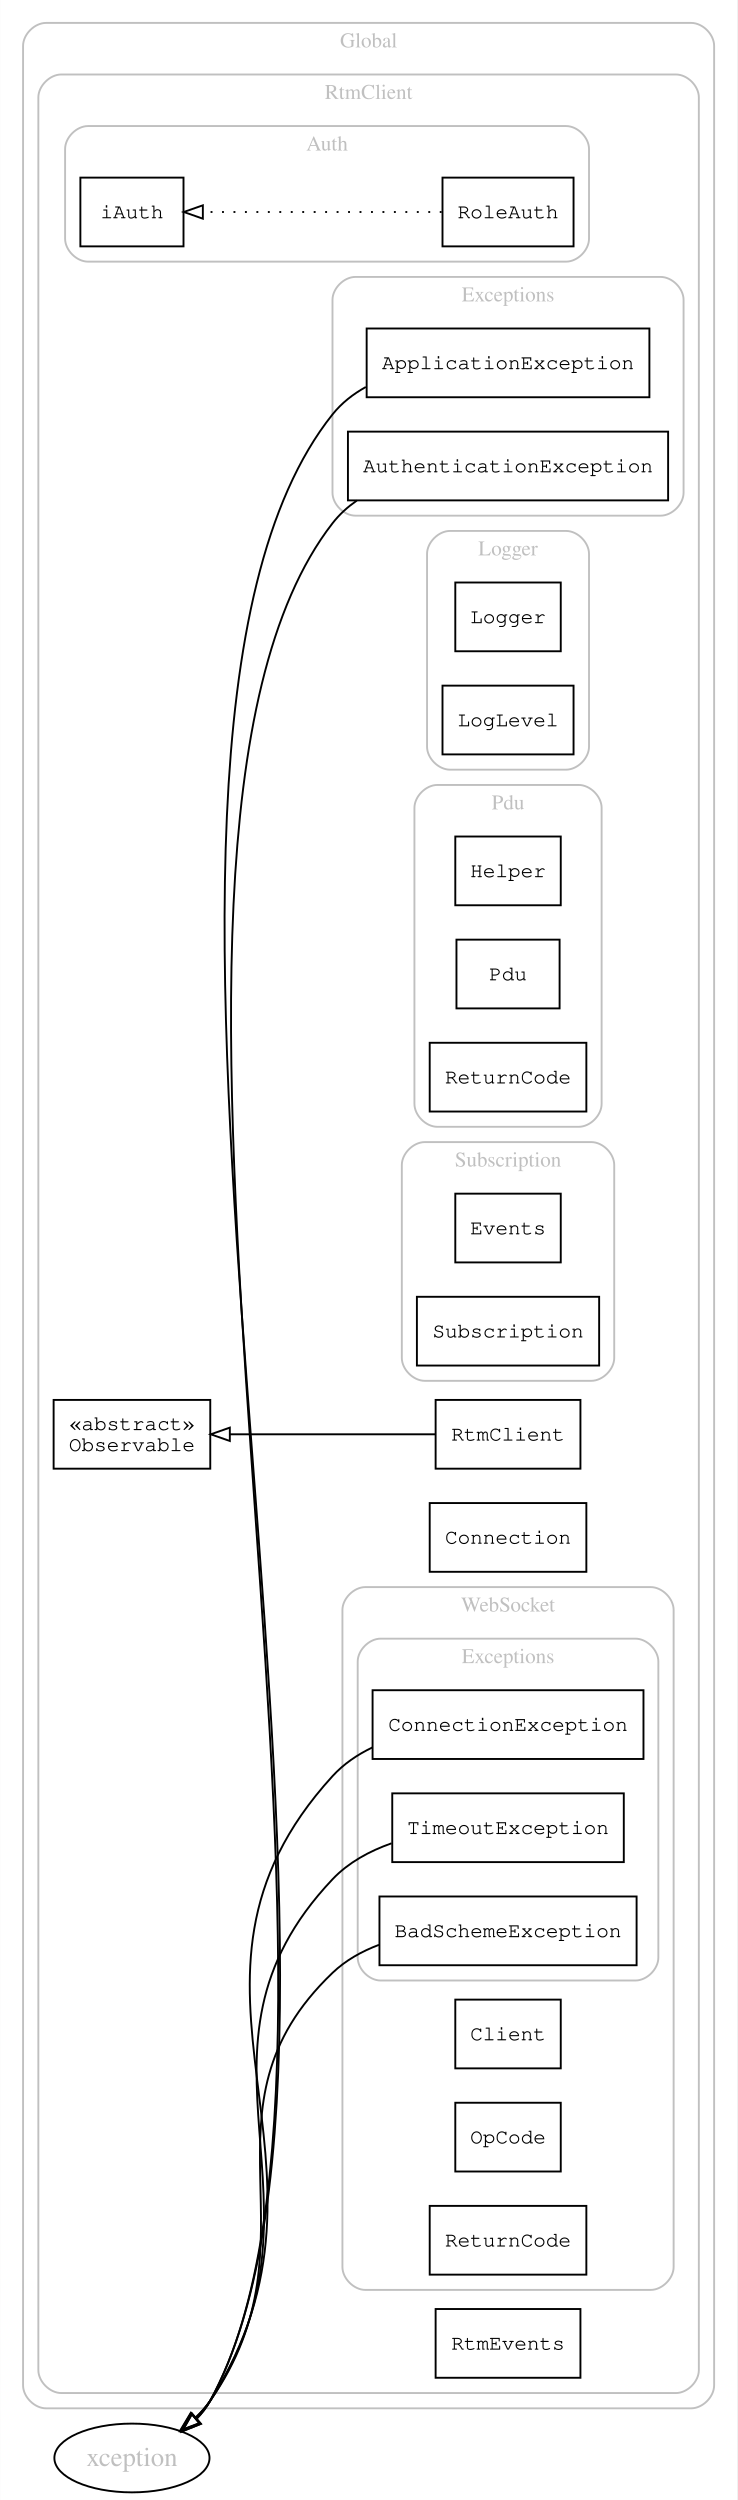
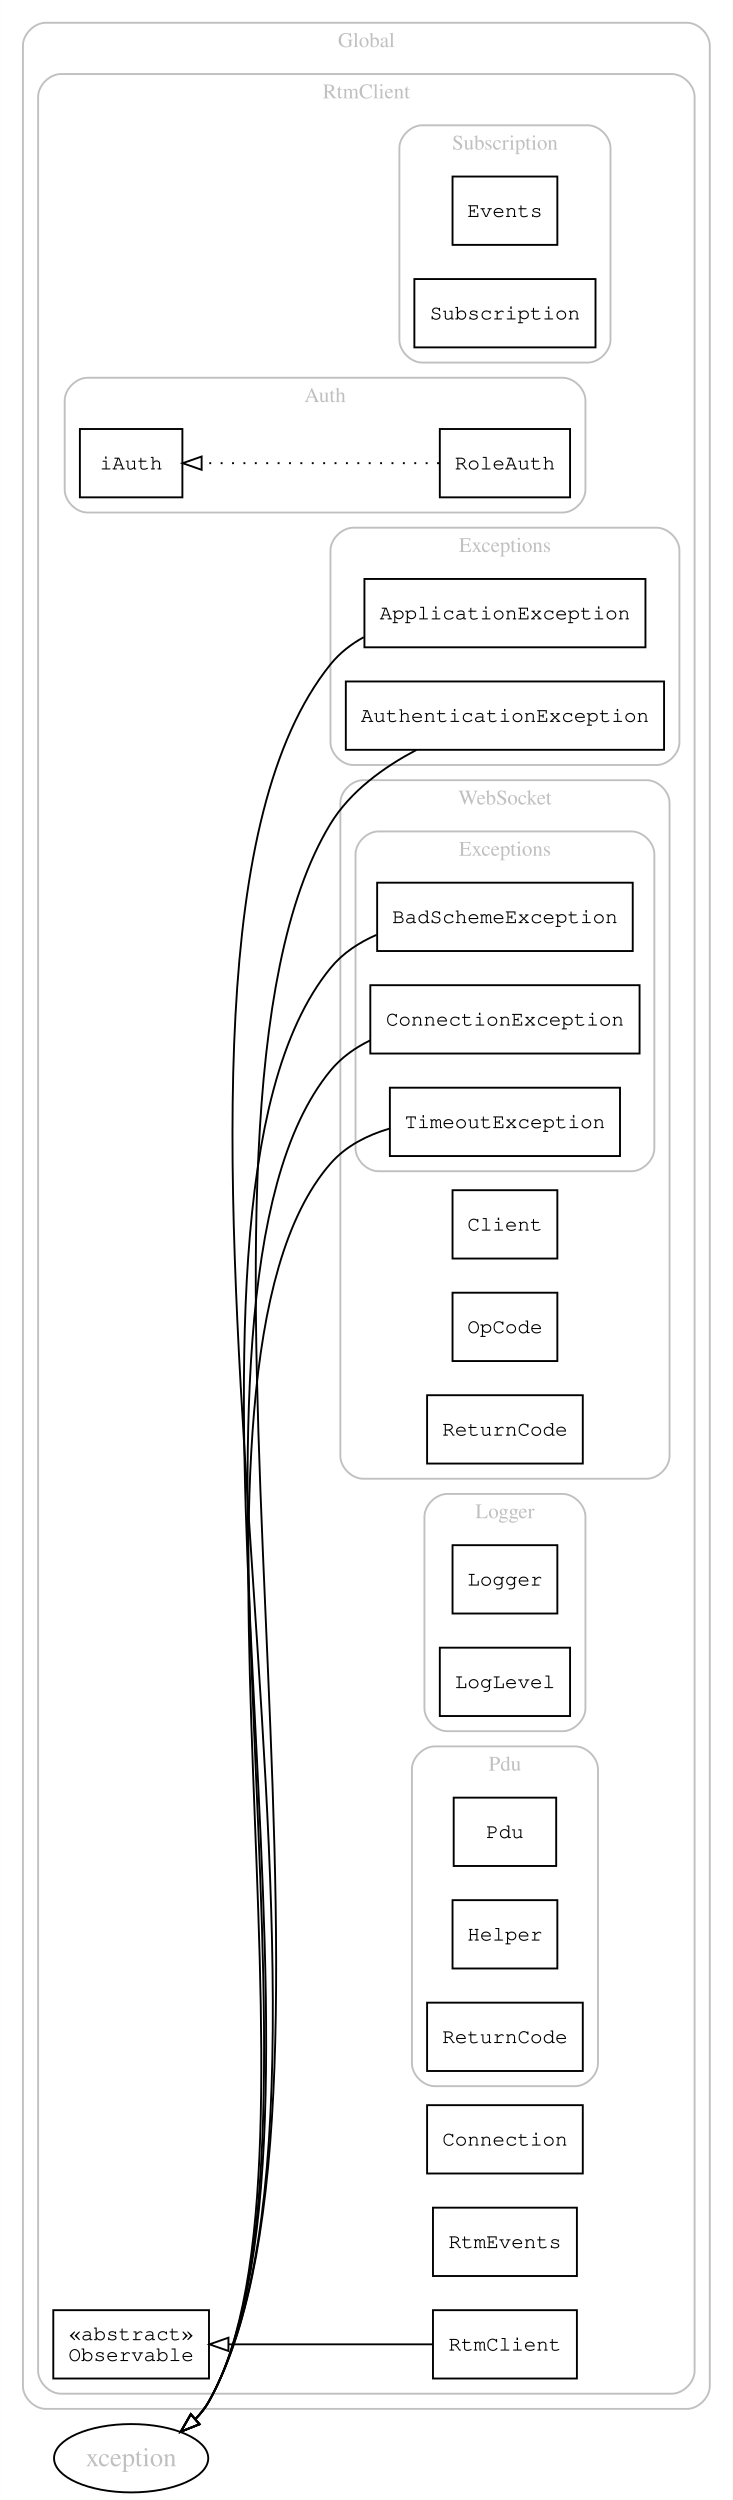
- <svg xmlns="http://www.w3.org/2000/svg" width="386pt" height="1309pt" viewBox="0.00 0.00 385.84 1309.00">
-   <g id="graph0" class="graph" transform="scale(1 1) rotate(0) translate(4 1305)">
-     <polygon fill="#ffffff" stroke="transparent" points="-4,4 -4,-1305 381.835,-1305 381.835,4 -4,4" />
+ <svg xmlns="http://www.w3.org/2000/svg" width="386pt" height="1317pt" viewBox="0.00 0.00 385.84 1317.00">
+   <g id="graph0" class="graph" transform="scale(1 1) rotate(0) translate(4 1313)">
+     <polygon fill="#ffffff" stroke="transparent" points="-4,4 -4,-1313 381.835,-1313 381.835,4 -4,4" />
    <g id="clust1" class="cluster">
-       <path fill="none" stroke="#c0c0c0" d="M20,-44C20,-44 357.835,-44 357.835,-44 363.835,-44 369.835,-50 369.835,-56 369.835,-56 369.835,-1281 369.835,-1281 369.835,-1287 363.835,-1293 357.835,-1293 357.835,-1293 20,-1293 20,-1293 14,-1293 8,-1287 8,-1281 8,-1281 8,-56 8,-56 8,-50 14,-44 20,-44" />
-       <text text-anchor="middle" x="188.918" y="-1280.2" font-family="Times,serif" font-size="11.00" fill="#c0c0c0">Global</text>
+       <path fill="none" stroke="#c0c0c0" d="M20,-44C20,-44 357.835,-44 357.835,-44 363.835,-44 369.835,-50 369.835,-56 369.835,-56 369.835,-1289 369.835,-1289 369.835,-1295 363.835,-1301 357.835,-1301 357.835,-1301 20,-1301 20,-1301 14,-1301 8,-1295 8,-1289 8,-1289 8,-56 8,-56 8,-50 14,-44 20,-44" />
+       <text text-anchor="middle" x="188.918" y="-1288.2" font-family="Times,serif" font-size="11.00" fill="#c0c0c0">Global</text>
    </g>
    <g id="clust2" class="cluster">
-       <path fill="none" stroke="#c0c0c0" d="M28,-52C28,-52 349.835,-52 349.835,-52 355.835,-52 361.835,-58 361.835,-64 361.835,-64 361.835,-1254 361.835,-1254 361.835,-1260 355.835,-1266 349.835,-1266 349.835,-1266 28,-1266 28,-1266 22,-1266 16,-1260 16,-1254 16,-1254 16,-64 16,-64 16,-58 22,-52 28,-52" />
-       <text text-anchor="middle" x="188.918" y="-1253.2" font-family="Times,serif" font-size="11.00" fill="#c0c0c0">RtmClient</text>
+       <path fill="none" stroke="#c0c0c0" d="M28,-52C28,-52 349.835,-52 349.835,-52 355.835,-52 361.835,-58 361.835,-64 361.835,-64 361.835,-1262 361.835,-1262 361.835,-1268 355.835,-1274 349.835,-1274 349.835,-1274 28,-1274 28,-1274 22,-1274 16,-1268 16,-1262 16,-1262 16,-64 16,-64 16,-58 22,-52 28,-52" />
+       <text text-anchor="middle" x="188.918" y="-1261.2" font-family="Times,serif" font-size="11.00" fill="#c0c0c0">RtmClient</text>
    </g>
    <g id="clust3" class="cluster">
-       <path fill="none" stroke="#c0c0c0" d="M42.005,-1168C42.005,-1168 292.327,-1168 292.327,-1168 298.327,-1168 304.327,-1174 304.327,-1180 304.327,-1180 304.327,-1227 304.327,-1227 304.327,-1233 298.327,-1239 292.327,-1239 292.327,-1239 42.005,-1239 42.005,-1239 36.005,-1239 30.005,-1233 30.005,-1227 30.005,-1227 30.005,-1180 30.005,-1180 30.005,-1174 36.005,-1168 42.005,-1168" />
-       <text text-anchor="middle" x="167.166" y="-1226.2" font-family="Times,serif" font-size="11.00" fill="#c0c0c0">Auth</text>
+       <path fill="none" stroke="#c0c0c0" d="M218.317,-1122C218.317,-1122 305.529,-1122 305.529,-1122 311.529,-1122 317.529,-1128 317.529,-1134 317.529,-1134 317.529,-1235 317.529,-1235 317.529,-1241 311.529,-1247 305.529,-1247 305.529,-1247 218.317,-1247 218.317,-1247 212.317,-1247 206.317,-1241 206.317,-1235 206.317,-1235 206.317,-1134 206.317,-1134 206.317,-1128 212.317,-1122 218.317,-1122" />
+       <text text-anchor="middle" x="261.923" y="-1234.2" font-family="Times,serif" font-size="11.00" fill="#c0c0c0">Subscription</text>
    </g>
    <g id="clust4" class="cluster">
-       <path fill="none" stroke="#c0c0c0" d="M182.011,-1035C182.011,-1035 341.835,-1035 341.835,-1035 347.835,-1035 353.835,-1041 353.835,-1047 353.835,-1047 353.835,-1148 353.835,-1148 353.835,-1154 347.835,-1160 341.835,-1160 341.835,-1160 182.011,-1160 182.011,-1160 176.011,-1160 170.011,-1154 170.011,-1148 170.011,-1148 170.011,-1047 170.011,-1047 170.011,-1041 176.011,-1035 182.011,-1035" />
-       <text text-anchor="middle" x="261.923" y="-1147.2" font-family="Times,serif" font-size="11.00" fill="#c0c0c0">Exceptions</text>
+       <path fill="none" stroke="#c0c0c0" d="M42.005,-1043C42.005,-1043 292.327,-1043 292.327,-1043 298.327,-1043 304.327,-1049 304.327,-1055 304.327,-1055 304.327,-1102 304.327,-1102 304.327,-1108 298.327,-1114 292.327,-1114 292.327,-1114 42.005,-1114 42.005,-1114 36.005,-1114 30.005,-1108 30.005,-1102 30.005,-1102 30.005,-1055 30.005,-1055 30.005,-1049 36.005,-1043 42.005,-1043" />
+       <text text-anchor="middle" x="167.166" y="-1101.2" font-family="Times,serif" font-size="11.00" fill="#c0c0c0">Auth</text>
    </g>
    <g id="clust5" class="cluster">
-       <path fill="none" stroke="#c0c0c0" d="M231.519,-902C231.519,-902 292.327,-902 292.327,-902 298.327,-902 304.327,-908 304.327,-914 304.327,-914 304.327,-1015 304.327,-1015 304.327,-1021 298.327,-1027 292.327,-1027 292.327,-1027 231.519,-1027 231.519,-1027 225.519,-1027 219.519,-1021 219.519,-1015 219.519,-1015 219.519,-914 219.519,-914 219.519,-908 225.519,-902 231.519,-902" />
-       <text text-anchor="middle" x="261.923" y="-1014.2" font-family="Times,serif" font-size="11.00" fill="#c0c0c0">Logger</text>
+       <path fill="none" stroke="#c0c0c0" d="M182.011,-910C182.011,-910 341.835,-910 341.835,-910 347.835,-910 353.835,-916 353.835,-922 353.835,-922 353.835,-1023 353.835,-1023 353.835,-1029 347.835,-1035 341.835,-1035 341.835,-1035 182.011,-1035 182.011,-1035 176.011,-1035 170.011,-1029 170.011,-1023 170.011,-1023 170.011,-922 170.011,-922 170.011,-916 176.011,-910 182.011,-910" />
+       <text text-anchor="middle" x="261.923" y="-1022.2" font-family="Times,serif" font-size="11.00" fill="#c0c0c0">Exceptions</text>
    </g>
    <g id="clust6" class="cluster">
-       <path fill="none" stroke="#c0c0c0" d="M224.918,-715C224.918,-715 298.928,-715 298.928,-715 304.928,-715 310.928,-721 310.928,-727 310.928,-727 310.928,-882 310.928,-882 310.928,-888 304.928,-894 298.928,-894 298.928,-894 224.918,-894 224.918,-894 218.918,-894 212.918,-888 212.918,-882 212.918,-882 212.918,-727 212.918,-727 212.918,-721 218.918,-715 224.918,-715" />
-       <text text-anchor="middle" x="261.923" y="-881.2" font-family="Times,serif" font-size="11.00" fill="#c0c0c0">Pdu</text>
+       <path fill="none" stroke="#c0c0c0" d="M187.213,-534C187.213,-534 336.633,-534 336.633,-534 342.633,-534 348.633,-540 348.633,-546 348.633,-546 348.633,-890 348.633,-890 348.633,-896 342.633,-902 336.633,-902 336.633,-902 187.213,-902 187.213,-902 181.213,-902 175.213,-896 175.213,-890 175.213,-890 175.213,-546 175.213,-546 175.213,-540 181.213,-534 187.213,-534" />
+       <text text-anchor="middle" x="261.923" y="-889.2" font-family="Times,serif" font-size="11.00" fill="#c0c0c0">WebSocket</text>
    </g>
    <g id="clust7" class="cluster">
-       <path fill="none" stroke="#c0c0c0" d="M218.317,-582C218.317,-582 305.529,-582 305.529,-582 311.529,-582 317.529,-588 317.529,-594 317.529,-594 317.529,-695 317.529,-695 317.529,-701 311.529,-707 305.529,-707 305.529,-707 218.317,-707 218.317,-707 212.317,-707 206.317,-701 206.317,-695 206.317,-695 206.317,-594 206.317,-594 206.317,-588 212.317,-582 218.317,-582" />
-       <text text-anchor="middle" x="261.923" y="-694.2" font-family="Times,serif" font-size="11.00" fill="#c0c0c0">Subscription</text>
+       <path fill="none" stroke="#c0c0c0" d="M195.213,-696C195.213,-696 328.633,-696 328.633,-696 334.633,-696 340.633,-702 340.633,-708 340.633,-708 340.633,-863 340.633,-863 340.633,-869 334.633,-875 328.633,-875 328.633,-875 195.213,-875 195.213,-875 189.213,-875 183.213,-869 183.213,-863 183.213,-863 183.213,-708 183.213,-708 183.213,-702 189.213,-696 195.213,-696" />
+       <text text-anchor="middle" x="261.923" y="-862.2" font-family="Times,serif" font-size="11.00" fill="#c0c0c0">Exceptions</text>
    </g>
    <g id="clust8" class="cluster">
-       <path fill="none" stroke="#c0c0c0" d="M187.213,-106C187.213,-106 336.633,-106 336.633,-106 342.633,-106 348.633,-112 348.633,-118 348.633,-118 348.633,-462 348.633,-462 348.633,-468 342.633,-474 336.633,-474 336.633,-474 187.213,-474 187.213,-474 181.213,-474 175.213,-468 175.213,-462 175.213,-462 175.213,-118 175.213,-118 175.213,-112 181.213,-106 187.213,-106" />
-       <text text-anchor="middle" x="261.923" y="-461.2" font-family="Times,serif" font-size="11.00" fill="#c0c0c0">WebSocket</text>
+       <path fill="none" stroke="#c0c0c0" d="M231.519,-401C231.519,-401 292.327,-401 292.327,-401 298.327,-401 304.327,-407 304.327,-413 304.327,-413 304.327,-514 304.327,-514 304.327,-520 298.327,-526 292.327,-526 292.327,-526 231.519,-526 231.519,-526 225.519,-526 219.519,-520 219.519,-514 219.519,-514 219.519,-413 219.519,-413 219.519,-407 225.519,-401 231.519,-401" />
+       <text text-anchor="middle" x="261.923" y="-513.2" font-family="Times,serif" font-size="11.00" fill="#c0c0c0">Logger</text>
    </g>
    <g id="clust9" class="cluster">
-       <path fill="none" stroke="#c0c0c0" d="M195.213,-268C195.213,-268 328.633,-268 328.633,-268 334.633,-268 340.633,-274 340.633,-280 340.633,-280 340.633,-435 340.633,-435 340.633,-441 334.633,-447 328.633,-447 328.633,-447 195.213,-447 195.213,-447 189.213,-447 183.213,-441 183.213,-435 183.213,-435 183.213,-280 183.213,-280 183.213,-274 189.213,-268 195.213,-268" />
-       <text text-anchor="middle" x="261.923" y="-434.2" font-family="Times,serif" font-size="11.00" fill="#c0c0c0">Exceptions</text>
+       <path fill="none" stroke="#c0c0c0" d="M224.918,-214C224.918,-214 298.928,-214 298.928,-214 304.928,-214 310.928,-220 310.928,-226 310.928,-226 310.928,-381 310.928,-381 310.928,-387 304.928,-393 298.928,-393 298.928,-393 224.918,-393 224.918,-393 218.918,-393 212.918,-387 212.918,-381 212.918,-381 212.918,-226 212.918,-226 212.918,-220 218.918,-214 224.918,-214" />
+       <text text-anchor="middle" x="261.923" y="-380.2" font-family="Times,serif" font-size="11.00" fill="#c0c0c0">Pdu</text>
    </g>
    <g id="node1" class="node">
-       <polygon fill="none" stroke="#000000" points="296.232,-1212 227.614,-1212 227.614,-1176 296.232,-1176 296.232,-1212" />
-       <text text-anchor="middle" x="261.923" y="-1190.7" font-family="Courier,monospace" font-size="11.00" fill="#000000">RoleAuth</text>
+       <polygon fill="none" stroke="#000000" points="289.531,-1220 234.315,-1220 234.315,-1184 289.531,-1184 289.531,-1220" />
+       <text text-anchor="middle" x="261.923" y="-1198.7" font-family="Courier,monospace" font-size="11.00" fill="#000000">Events</text>
    </g>
    <g id="node2" class="node">
-       <polygon fill="none" stroke="#000000" points="92.005,-1212 38.005,-1212 38.005,-1176 92.005,-1176 92.005,-1212" />
-       <text text-anchor="middle" x="65.005" y="-1190.7" font-family="Courier,monospace" font-size="11.00" fill="#000000">iAuth</text>
+       <polygon fill="none" stroke="#000000" points="309.636,-1166 214.21,-1166 214.21,-1130 309.636,-1130 309.636,-1166" />
+       <text text-anchor="middle" x="261.923" y="-1144.7" font-family="Courier,monospace" font-size="11.00" fill="#000000">Subscription</text>
+     </g>
+     <g id="node3" class="node">
+       <polygon fill="none" stroke="#000000" points="296.232,-1087 227.614,-1087 227.614,-1051 296.232,-1051 296.232,-1087" />
+       <text text-anchor="middle" x="261.923" y="-1065.7" font-family="Courier,monospace" font-size="11.00" fill="#000000">RoleAuth</text>
+     </g>
+     <g id="node4" class="node">
+       <polygon fill="none" stroke="#000000" points="92.005,-1087 38.005,-1087 38.005,-1051 92.005,-1051 92.005,-1087" />
+       <text text-anchor="middle" x="65.005" y="-1065.7" font-family="Courier,monospace" font-size="11.00" fill="#000000">iAuth</text>
    </g>
    <g id="edge1" class="edge">
-       <path fill="none" stroke="#000000" stroke-dasharray="1,5" d="M227.171,-1194C192.1,-1194 138.128,-1194 102.206,-1194" />
-       <polygon fill="none" stroke="#000000" points="102.132,-1190.5 92.132,-1194 102.132,-1197.5 102.132,-1190.5" />
+       <path fill="none" stroke="#000000" stroke-dasharray="1,5" d="M227.171,-1069C192.1,-1069 138.128,-1069 102.206,-1069" />
+       <polygon fill="none" stroke="#000000" points="102.132,-1065.5 92.132,-1069 102.132,-1072.5 102.132,-1065.5" />
    </g>
-     <g id="node3" class="node">
-       <polygon fill="none" stroke="#000000" points="335.945,-1133 187.902,-1133 187.902,-1097 335.945,-1097 335.945,-1133" />
-       <text text-anchor="middle" x="261.923" y="-1111.7" font-family="Courier,monospace" font-size="11.00" fill="#000000">ApplicationException</text>
+     <g id="node5" class="node">
+       <polygon fill="none" stroke="#000000" points="335.945,-1008 187.902,-1008 187.902,-972 335.945,-972 335.945,-1008" />
+       <text text-anchor="middle" x="261.923" y="-986.7" font-family="Courier,monospace" font-size="11.00" fill="#000000">ApplicationException</text>
    </g>
    <g id="node22" class="node">
      <ellipse fill="none" stroke="#000000" cx="65.005" cy="-18" rx="40.616" ry="18" />
      <text text-anchor="middle" x="65.005" y="-13.8" font-family="Times,serif" font-size="14.00" fill="#c0c0c0">xception</text>
    </g>
    <g id="edge2" class="edge">
-       <path fill="none" stroke="#000000" d="M187.477,-1102.376C180.805,-1098.684 174.781,-1093.981 170.011,-1088 25.63,-906.978 217.085,-251.168 106.011,-48 104.168,-44.628 101.764,-41.536 99.045,-38.724" />
-       <polygon fill="none" stroke="#000000" points="101.111,-35.882 91.276,-31.942 96.507,-41.155 101.111,-35.882" />
+       <path fill="none" stroke="#000000" d="M187.528,-977.336C180.846,-973.652 174.806,-968.961 170.011,-963 42.248,-804.181 204.536,-226.436 106.011,-48 104.153,-44.636 101.741,-41.548 99.016,-38.74" />
+       <polygon fill="none" stroke="#000000" points="101.077,-35.894 91.239,-31.962 96.478,-41.171 101.077,-35.894" />
    </g>
-     <g id="node4" class="node">
-       <polygon fill="none" stroke="#000000" points="345.748,-1079 178.098,-1079 178.098,-1043 345.748,-1043 345.748,-1079" />
-       <text text-anchor="middle" x="261.923" y="-1057.7" font-family="Courier,monospace" font-size="11.00" fill="#000000">AuthenticationException</text>
+     <g id="node6" class="node">
+       <polygon fill="none" stroke="#000000" points="345.748,-954 178.098,-954 178.098,-918 345.748,-918 345.748,-954" />
+       <text text-anchor="middle" x="261.923" y="-932.7" font-family="Courier,monospace" font-size="11.00" fill="#000000">AuthenticationException</text>
+     </g>
+     <g id="edge6" class="edge">
+       <path fill="none" stroke="#000000" d="M215.366,-917.996C198.217,-908.941 180.448,-896.167 170.011,-879 73.791,-720.741 196.107,-209.823 106.011,-48 104.141,-44.643 101.721,-41.559 98.991,-38.754" />
+       <polygon fill="none" stroke="#000000" points="101.049,-35.905 91.208,-31.979 96.453,-41.185 101.049,-35.905" />
+     </g>
+     <g id="node7" class="node">
+       <polygon fill="none" stroke="#000000" points="329.243,-848 194.604,-848 194.604,-812 329.243,-812 329.243,-848" />
+       <text text-anchor="middle" x="261.923" y="-826.7" font-family="Courier,monospace" font-size="11.00" fill="#000000">BadSchemeException</text>
    </g>
    <g id="edge3" class="edge">
-       <path fill="none" stroke="#000000" d="M182.75,-1042.904C177.949,-1039.573 173.613,-1035.641 170.011,-1031 35.768,-858.086 211.362,-239.889 106.011,-48 104.162,-44.632 101.754,-41.541 99.032,-38.731" />
-       <polygon fill="none" stroke="#000000" points="101.097,-35.887 91.26,-31.951 96.495,-41.162 101.097,-35.887" />
-     </g>
-     <g id="node5" class="node">
-       <polygon fill="none" stroke="#000000" points="289.531,-1000 234.315,-1000 234.315,-964 289.531,-964 289.531,-1000" />
-       <text text-anchor="middle" x="261.923" y="-978.7" font-family="Courier,monospace" font-size="11.00" fill="#000000">Logger</text>
-     </g>
-     <g id="node6" class="node">
-       <polygon fill="none" stroke="#000000" points="296.232,-946 227.614,-946 227.614,-910 296.232,-910 296.232,-946" />
-       <text text-anchor="middle" x="261.923" y="-924.7" font-family="Courier,monospace" font-size="11.00" fill="#000000">LogLevel</text>
-     </g>
-     <g id="node7" class="node">
-       <polygon fill="none" stroke="#000000" points="289.531,-867 234.315,-867 234.315,-831 289.531,-831 289.531,-867" />
-       <text text-anchor="middle" x="261.923" y="-845.7" font-family="Courier,monospace" font-size="11.00" fill="#000000">Helper</text>
+       <path fill="none" stroke="#000000" d="M194.349,-820.546C185.005,-816.504 176.428,-810.858 170.011,-803 63.505,-672.585 188.484,-194.799 106.011,-48 104.129,-44.65 101.7,-41.571 98.965,-38.769" />
+       <polygon fill="none" stroke="#000000" points="101.018,-35.916 91.174,-31.998 96.426,-41.2 101.018,-35.916" />
    </g>
    <g id="node8" class="node">
-       <polygon fill="none" stroke="#000000" points="288.923,-813 234.923,-813 234.923,-777 288.923,-777 288.923,-813" />
-       <text text-anchor="middle" x="261.923" y="-791.7" font-family="Courier,monospace" font-size="11.00" fill="#000000">Pdu</text>
+       <polygon fill="none" stroke="#000000" points="332.844,-794 191.002,-794 191.002,-758 332.844,-758 332.844,-794" />
+       <text text-anchor="middle" x="261.923" y="-772.7" font-family="Courier,monospace" font-size="11.00" fill="#000000">ConnectionException</text>
+     </g>
+     <g id="edge4" class="edge">
+       <path fill="none" stroke="#000000" d="M191.207,-765.056C183.101,-761.15 175.714,-755.938 170.011,-749 70.674,-628.164 183.07,-184.128 106.011,-48 104.118,-44.656 101.682,-41.581 98.942,-38.781" />
+       <polygon fill="none" stroke="#000000" points="100.992,-35.926 91.146,-32.014 96.404,-41.212 100.992,-35.926" />
    </g>
    <g id="node9" class="node">
-       <polygon fill="none" stroke="#000000" points="302.934,-759 220.912,-759 220.912,-723 302.934,-723 302.934,-759" />
-       <text text-anchor="middle" x="261.923" y="-737.7" font-family="Courier,monospace" font-size="11.00" fill="#000000">ReturnCode</text>
+       <polygon fill="none" stroke="#000000" points="322.541,-740 201.305,-740 201.305,-704 322.541,-704 322.541,-740" />
+       <text text-anchor="middle" x="261.923" y="-718.7" font-family="Courier,monospace" font-size="11.00" fill="#000000">TimeoutException</text>
+     </g>
+     <g id="edge5" class="edge">
+       <path fill="none" stroke="#000000" d="M201.18,-718.471C189.333,-715.007 178.096,-709.277 170.011,-700 74.359,-590.246 178.161,-174.45 106.011,-48 104.106,-44.663 101.663,-41.592 98.919,-38.795" />
+       <polygon fill="none" stroke="#000000" points="100.965,-35.937 91.117,-32.031 96.38,-41.226 100.965,-35.937" />
    </g>
    <g id="node10" class="node">
-       <polygon fill="none" stroke="#000000" points="289.531,-680 234.315,-680 234.315,-644 289.531,-644 289.531,-680" />
-       <text text-anchor="middle" x="261.923" y="-658.7" font-family="Courier,monospace" font-size="11.00" fill="#000000">Events</text>
+       <polygon fill="none" stroke="#000000" points="289.531,-686 234.315,-686 234.315,-650 289.531,-650 289.531,-686" />
+       <text text-anchor="middle" x="261.923" y="-664.7" font-family="Courier,monospace" font-size="11.00" fill="#000000">Client</text>
    </g>
    <g id="node11" class="node">
-       <polygon fill="none" stroke="#000000" points="309.636,-626 214.21,-626 214.21,-590 309.636,-590 309.636,-626" />
-       <text text-anchor="middle" x="261.923" y="-604.7" font-family="Courier,monospace" font-size="11.00" fill="#000000">Subscription</text>
+       <polygon fill="none" stroke="#000000" points="289.531,-632 234.315,-632 234.315,-596 289.531,-596 289.531,-632" />
+       <text text-anchor="middle" x="261.923" y="-610.7" font-family="Courier,monospace" font-size="11.00" fill="#000000">OpCode</text>
    </g>
    <g id="node12" class="node">
-       <polygon fill="none" stroke="#000000" points="329.243,-312 194.604,-312 194.604,-276 329.243,-276 329.243,-312" />
-       <text text-anchor="middle" x="261.923" y="-290.7" font-family="Courier,monospace" font-size="11.00" fill="#000000">BadSchemeException</text>
-     </g>
-     <g id="edge5" class="edge">
-       <path fill="none" stroke="#000000" d="M194.362,-286.688C185.361,-283.31 176.884,-278.582 170.011,-272 95.227,-200.391 165.218,-132.941 106.011,-48 103.749,-44.755 101.021,-41.726 98.06,-38.938" />
-       <polygon fill="none" stroke="#000000" points="100.275,-36.227 90.352,-32.514 95.794,-41.605 100.275,-36.227" />
+       <polygon fill="none" stroke="#000000" points="302.934,-578 220.912,-578 220.912,-542 302.934,-542 302.934,-578" />
+       <text text-anchor="middle" x="261.923" y="-556.7" font-family="Courier,monospace" font-size="11.00" fill="#000000">ReturnCode</text>
    </g>
    <g id="node13" class="node">
-       <polygon fill="none" stroke="#000000" points="332.844,-420 191.002,-420 191.002,-384 332.844,-384 332.844,-420" />
-       <text text-anchor="middle" x="261.923" y="-398.7" font-family="Courier,monospace" font-size="11.00" fill="#000000">ConnectionException</text>
-     </g>
-     <g id="edge6" class="edge">
-       <path fill="none" stroke="#000000" d="M190.946,-390.065C183.088,-386.3 175.837,-381.391 170.011,-375 70.245,-265.557 185.454,-172.979 106.011,-48 103.949,-44.757 101.402,-41.749 98.594,-38.99" />
-       <polygon fill="none" stroke="#000000" points="100.591,-36.093 90.707,-32.278 96.054,-41.424 100.591,-36.093" />
+       <polygon fill="none" stroke="#000000" points="289.531,-499 234.315,-499 234.315,-463 289.531,-463 289.531,-499" />
+       <text text-anchor="middle" x="261.923" y="-477.7" font-family="Courier,monospace" font-size="11.00" fill="#000000">Logger</text>
    </g>
    <g id="node14" class="node">
-       <polygon fill="none" stroke="#000000" points="322.541,-366 201.305,-366 201.305,-330 322.541,-330 322.541,-366" />
-       <text text-anchor="middle" x="261.923" y="-344.7" font-family="Courier,monospace" font-size="11.00" fill="#000000">TimeoutException</text>
-     </g>
-     <g id="edge7" class="edge">
-       <path fill="none" stroke="#000000" d="M200.96,-339.855C189.413,-335.805 178.354,-329.82 170.011,-321 84.366,-230.47 174.798,-151.919 106.011,-48 103.827,-44.702 101.151,-41.638 98.221,-38.829" />
-       <polygon fill="none" stroke="#000000" points="100.457,-36.137 90.551,-32.379 95.952,-41.494 100.457,-36.137" />
+       <polygon fill="none" stroke="#000000" points="296.232,-445 227.614,-445 227.614,-409 296.232,-409 296.232,-445" />
+       <text text-anchor="middle" x="261.923" y="-423.7" font-family="Courier,monospace" font-size="11.00" fill="#000000">LogLevel</text>
    </g>
    <g id="node15" class="node">
-       <polygon fill="none" stroke="#000000" points="289.531,-258 234.315,-258 234.315,-222 289.531,-222 289.531,-258" />
-       <text text-anchor="middle" x="261.923" y="-236.7" font-family="Courier,monospace" font-size="11.00" fill="#000000">Client</text>
+       <polygon fill="none" stroke="#000000" points="288.923,-366 234.923,-366 234.923,-330 288.923,-330 288.923,-366" />
+       <text text-anchor="middle" x="261.923" y="-344.7" font-family="Courier,monospace" font-size="11.00" fill="#000000">Pdu</text>
    </g>
    <g id="node16" class="node">
-       <polygon fill="none" stroke="#000000" points="289.531,-204 234.315,-204 234.315,-168 289.531,-168 289.531,-204" />
-       <text text-anchor="middle" x="261.923" y="-182.7" font-family="Courier,monospace" font-size="11.00" fill="#000000">OpCode</text>
+       <polygon fill="none" stroke="#000000" points="289.531,-312 234.315,-312 234.315,-276 289.531,-276 289.531,-312" />
+       <text text-anchor="middle" x="261.923" y="-290.7" font-family="Courier,monospace" font-size="11.00" fill="#000000">Helper</text>
    </g>
    <g id="node17" class="node">
-       <polygon fill="none" stroke="#000000" points="302.934,-150 220.912,-150 220.912,-114 302.934,-114 302.934,-150" />
-       <text text-anchor="middle" x="261.923" y="-128.7" font-family="Courier,monospace" font-size="11.00" fill="#000000">ReturnCode</text>
+       <polygon fill="none" stroke="#000000" points="302.934,-258 220.912,-258 220.912,-222 302.934,-222 302.934,-258" />
+       <text text-anchor="middle" x="261.923" y="-236.7" font-family="Courier,monospace" font-size="11.00" fill="#000000">ReturnCode</text>
    </g>
    <g id="node18" class="node">
-       <polygon fill="none" stroke="#000000" points="302.934,-518 220.912,-518 220.912,-482 302.934,-482 302.934,-518" />
-       <text text-anchor="middle" x="261.923" y="-496.7" font-family="Courier,monospace" font-size="11.00" fill="#000000">Connection</text>
+       <polygon fill="none" stroke="#000000" points="302.934,-204 220.912,-204 220.912,-168 302.934,-168 302.934,-204" />
+       <text text-anchor="middle" x="261.923" y="-182.7" font-family="Courier,monospace" font-size="11.00" fill="#000000">Connection</text>
    </g>
    <g id="node19" class="node">
-       <polygon fill="none" stroke="#000000" points="106.016,-572 23.995,-572 23.995,-536 106.016,-536 106.016,-572" />
-       <text text-anchor="start" x="32" y="-556.2" font-family="Courier,monospace" font-size="11.00" fill="#000000">«abstract»</text>
-       <text text-anchor="start" x="32" y="-545.2" font-family="Courier,monospace" font-size="11.00" fill="#000000">Observable</text>
+       <polygon fill="none" stroke="#000000" points="106.016,-96 23.995,-96 23.995,-60 106.016,-60 106.016,-96" />
+       <text text-anchor="start" x="32" y="-80.2" font-family="Courier,monospace" font-size="11.00" fill="#000000">«abstract»</text>
+       <text text-anchor="start" x="32" y="-69.2" font-family="Courier,monospace" font-size="11.00" fill="#000000">Observable</text>
    </g>
    <g id="node20" class="node">
-       <polygon fill="none" stroke="#000000" points="299.834,-572 224.012,-572 224.012,-536 299.834,-536 299.834,-572" />
-       <text text-anchor="middle" x="261.923" y="-550.7" font-family="Courier,monospace" font-size="11.00" fill="#000000">RtmClient</text>
-     </g>
-     <g id="edge4" class="edge">
-       <path fill="none" stroke="#000000" d="M223.955,-554C193.368,-554 150.063,-554 116.377,-554" />
-       <polygon fill="none" stroke="#000000" points="116.256,-550.5 106.256,-554 116.256,-557.5 116.256,-550.5" />
+       <polygon fill="none" stroke="#000000" points="299.834,-150 224.012,-150 224.012,-114 299.834,-114 299.834,-150" />
+       <text text-anchor="middle" x="261.923" y="-128.7" font-family="Courier,monospace" font-size="11.00" fill="#000000">RtmEvents</text>
    </g>
    <g id="node21" class="node">
      <polygon fill="none" stroke="#000000" points="299.834,-96 224.012,-96 224.012,-60 299.834,-60 299.834,-96" />
-       <text text-anchor="middle" x="261.923" y="-74.7" font-family="Courier,monospace" font-size="11.00" fill="#000000">RtmEvents</text>
+       <text text-anchor="middle" x="261.923" y="-74.7" font-family="Courier,monospace" font-size="11.00" fill="#000000">RtmClient</text>
+     </g>
+     <g id="edge7" class="edge">
+       <path fill="none" stroke="#000000" d="M223.955,-78C193.368,-78 150.063,-78 116.377,-78" />
+       <polygon fill="none" stroke="#000000" points="116.256,-74.5 106.256,-78 116.256,-81.5 116.256,-74.5" />
    </g>
  </g>
</svg>
